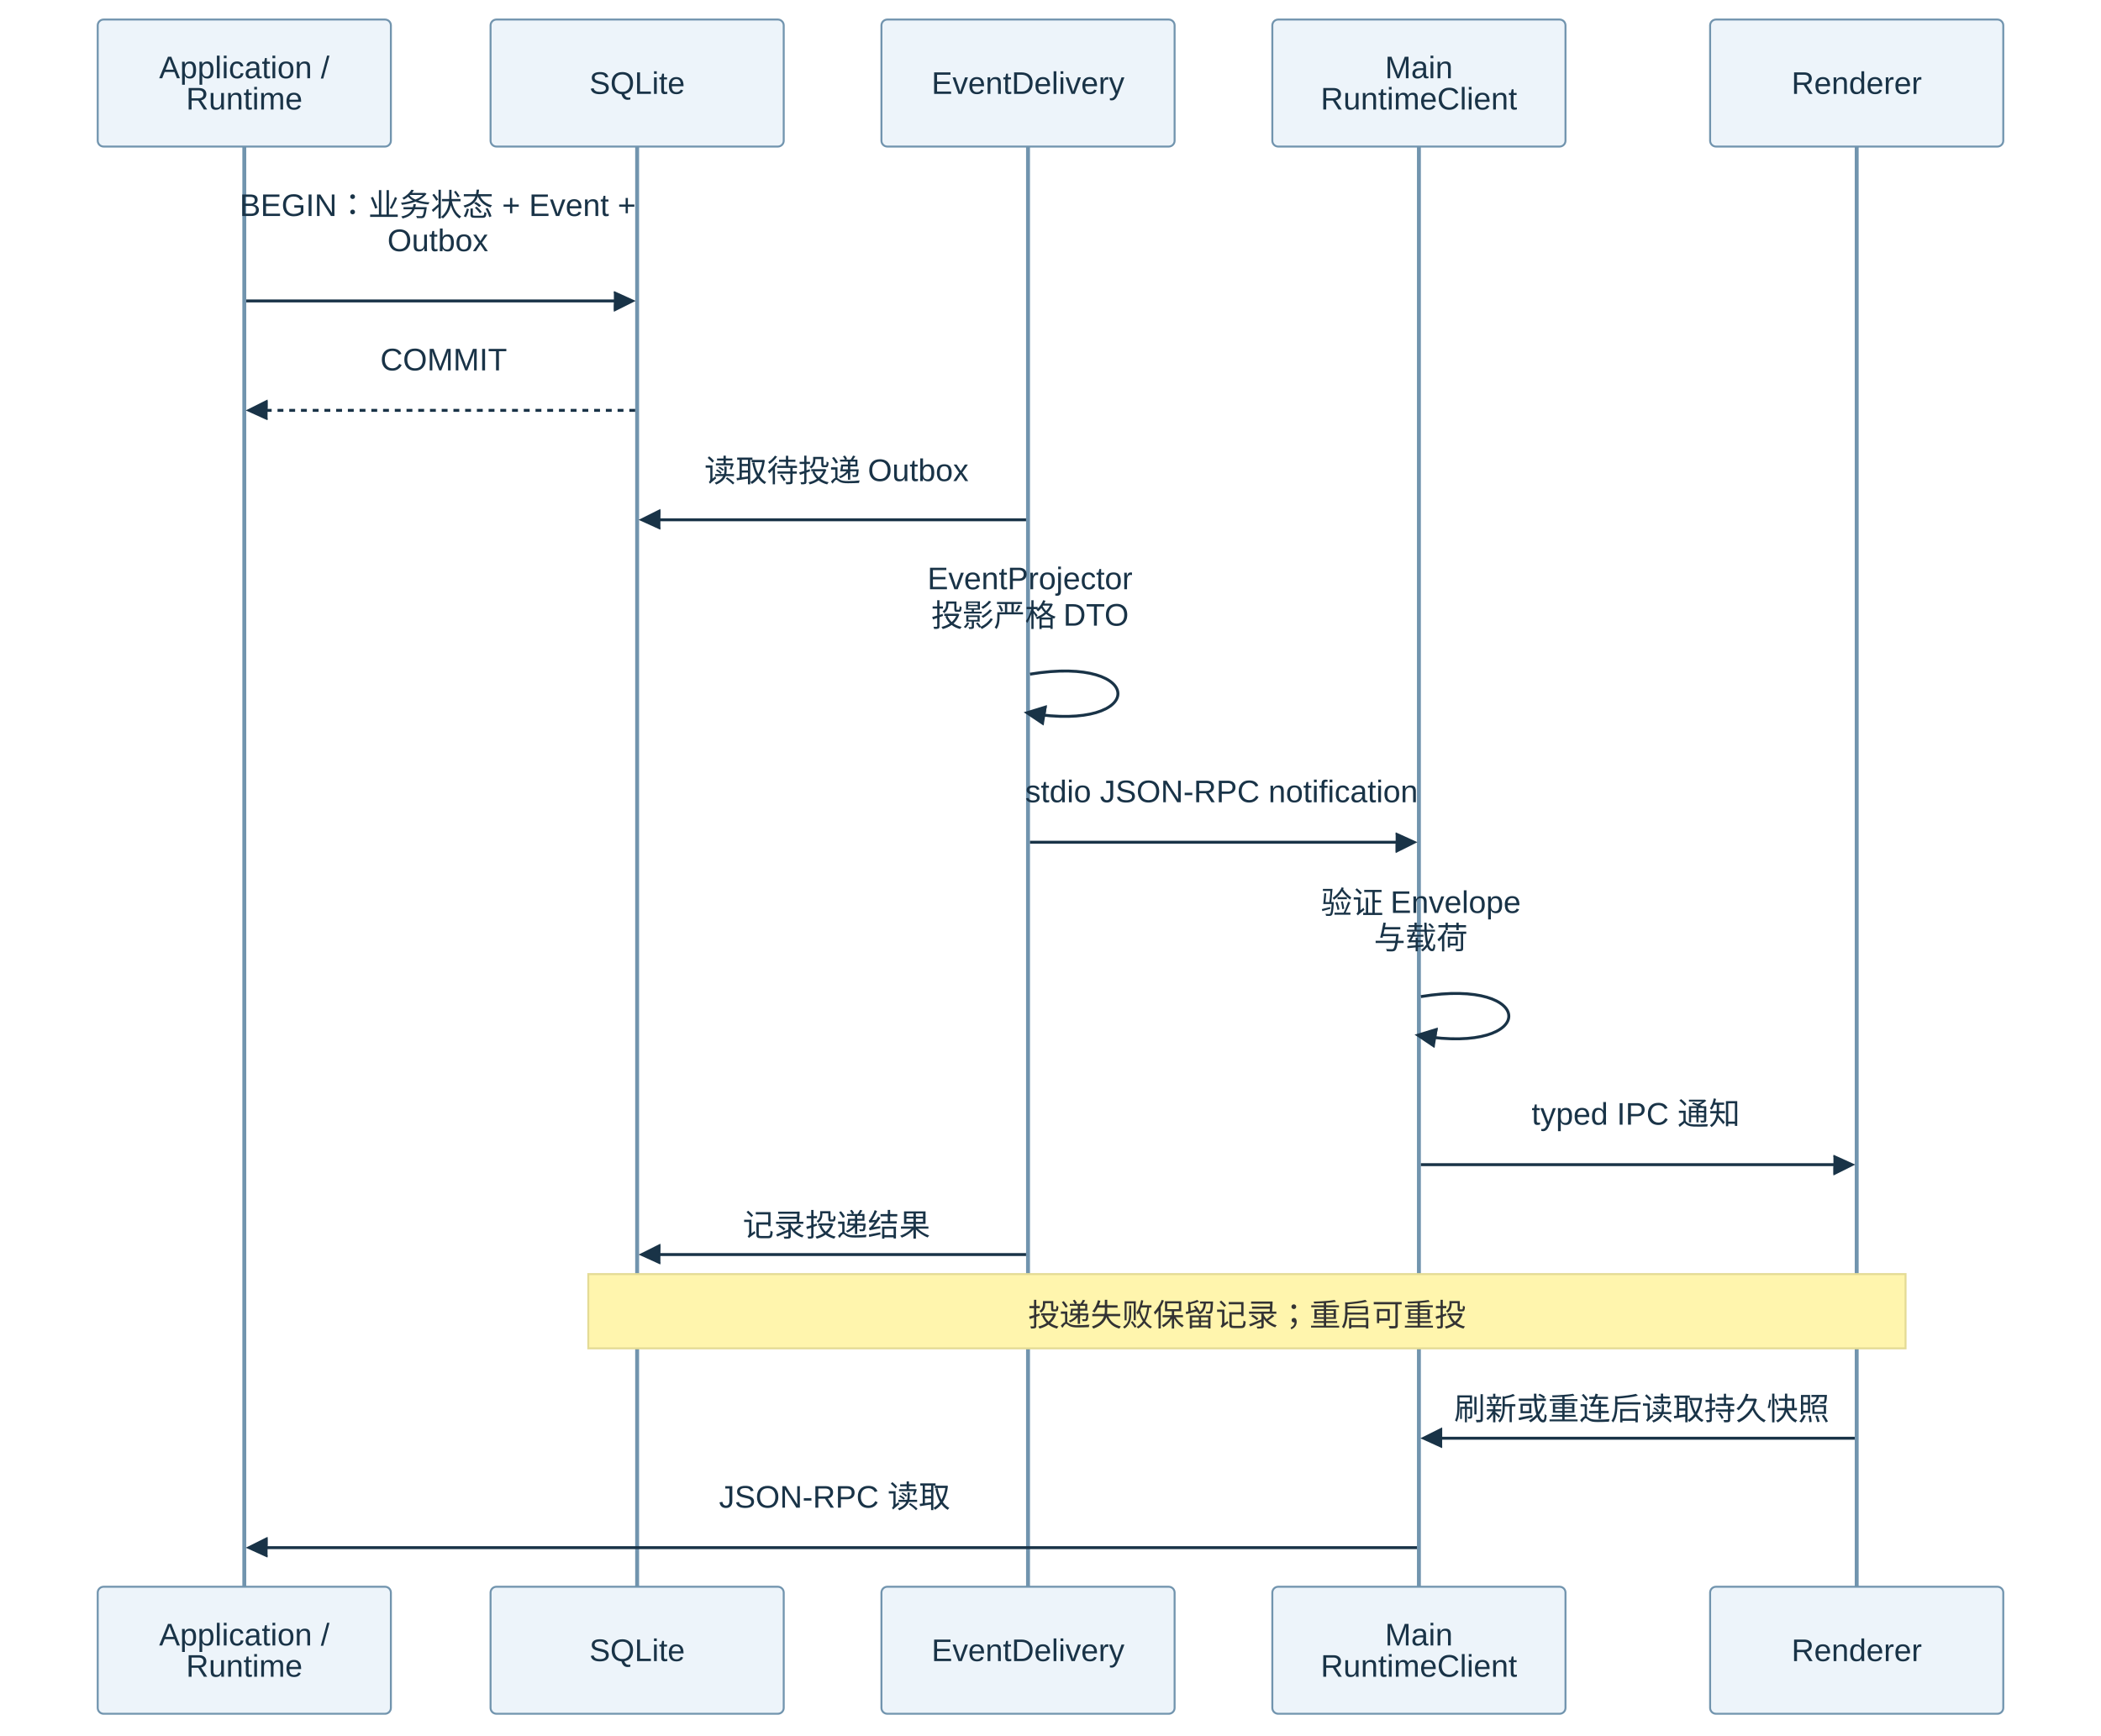
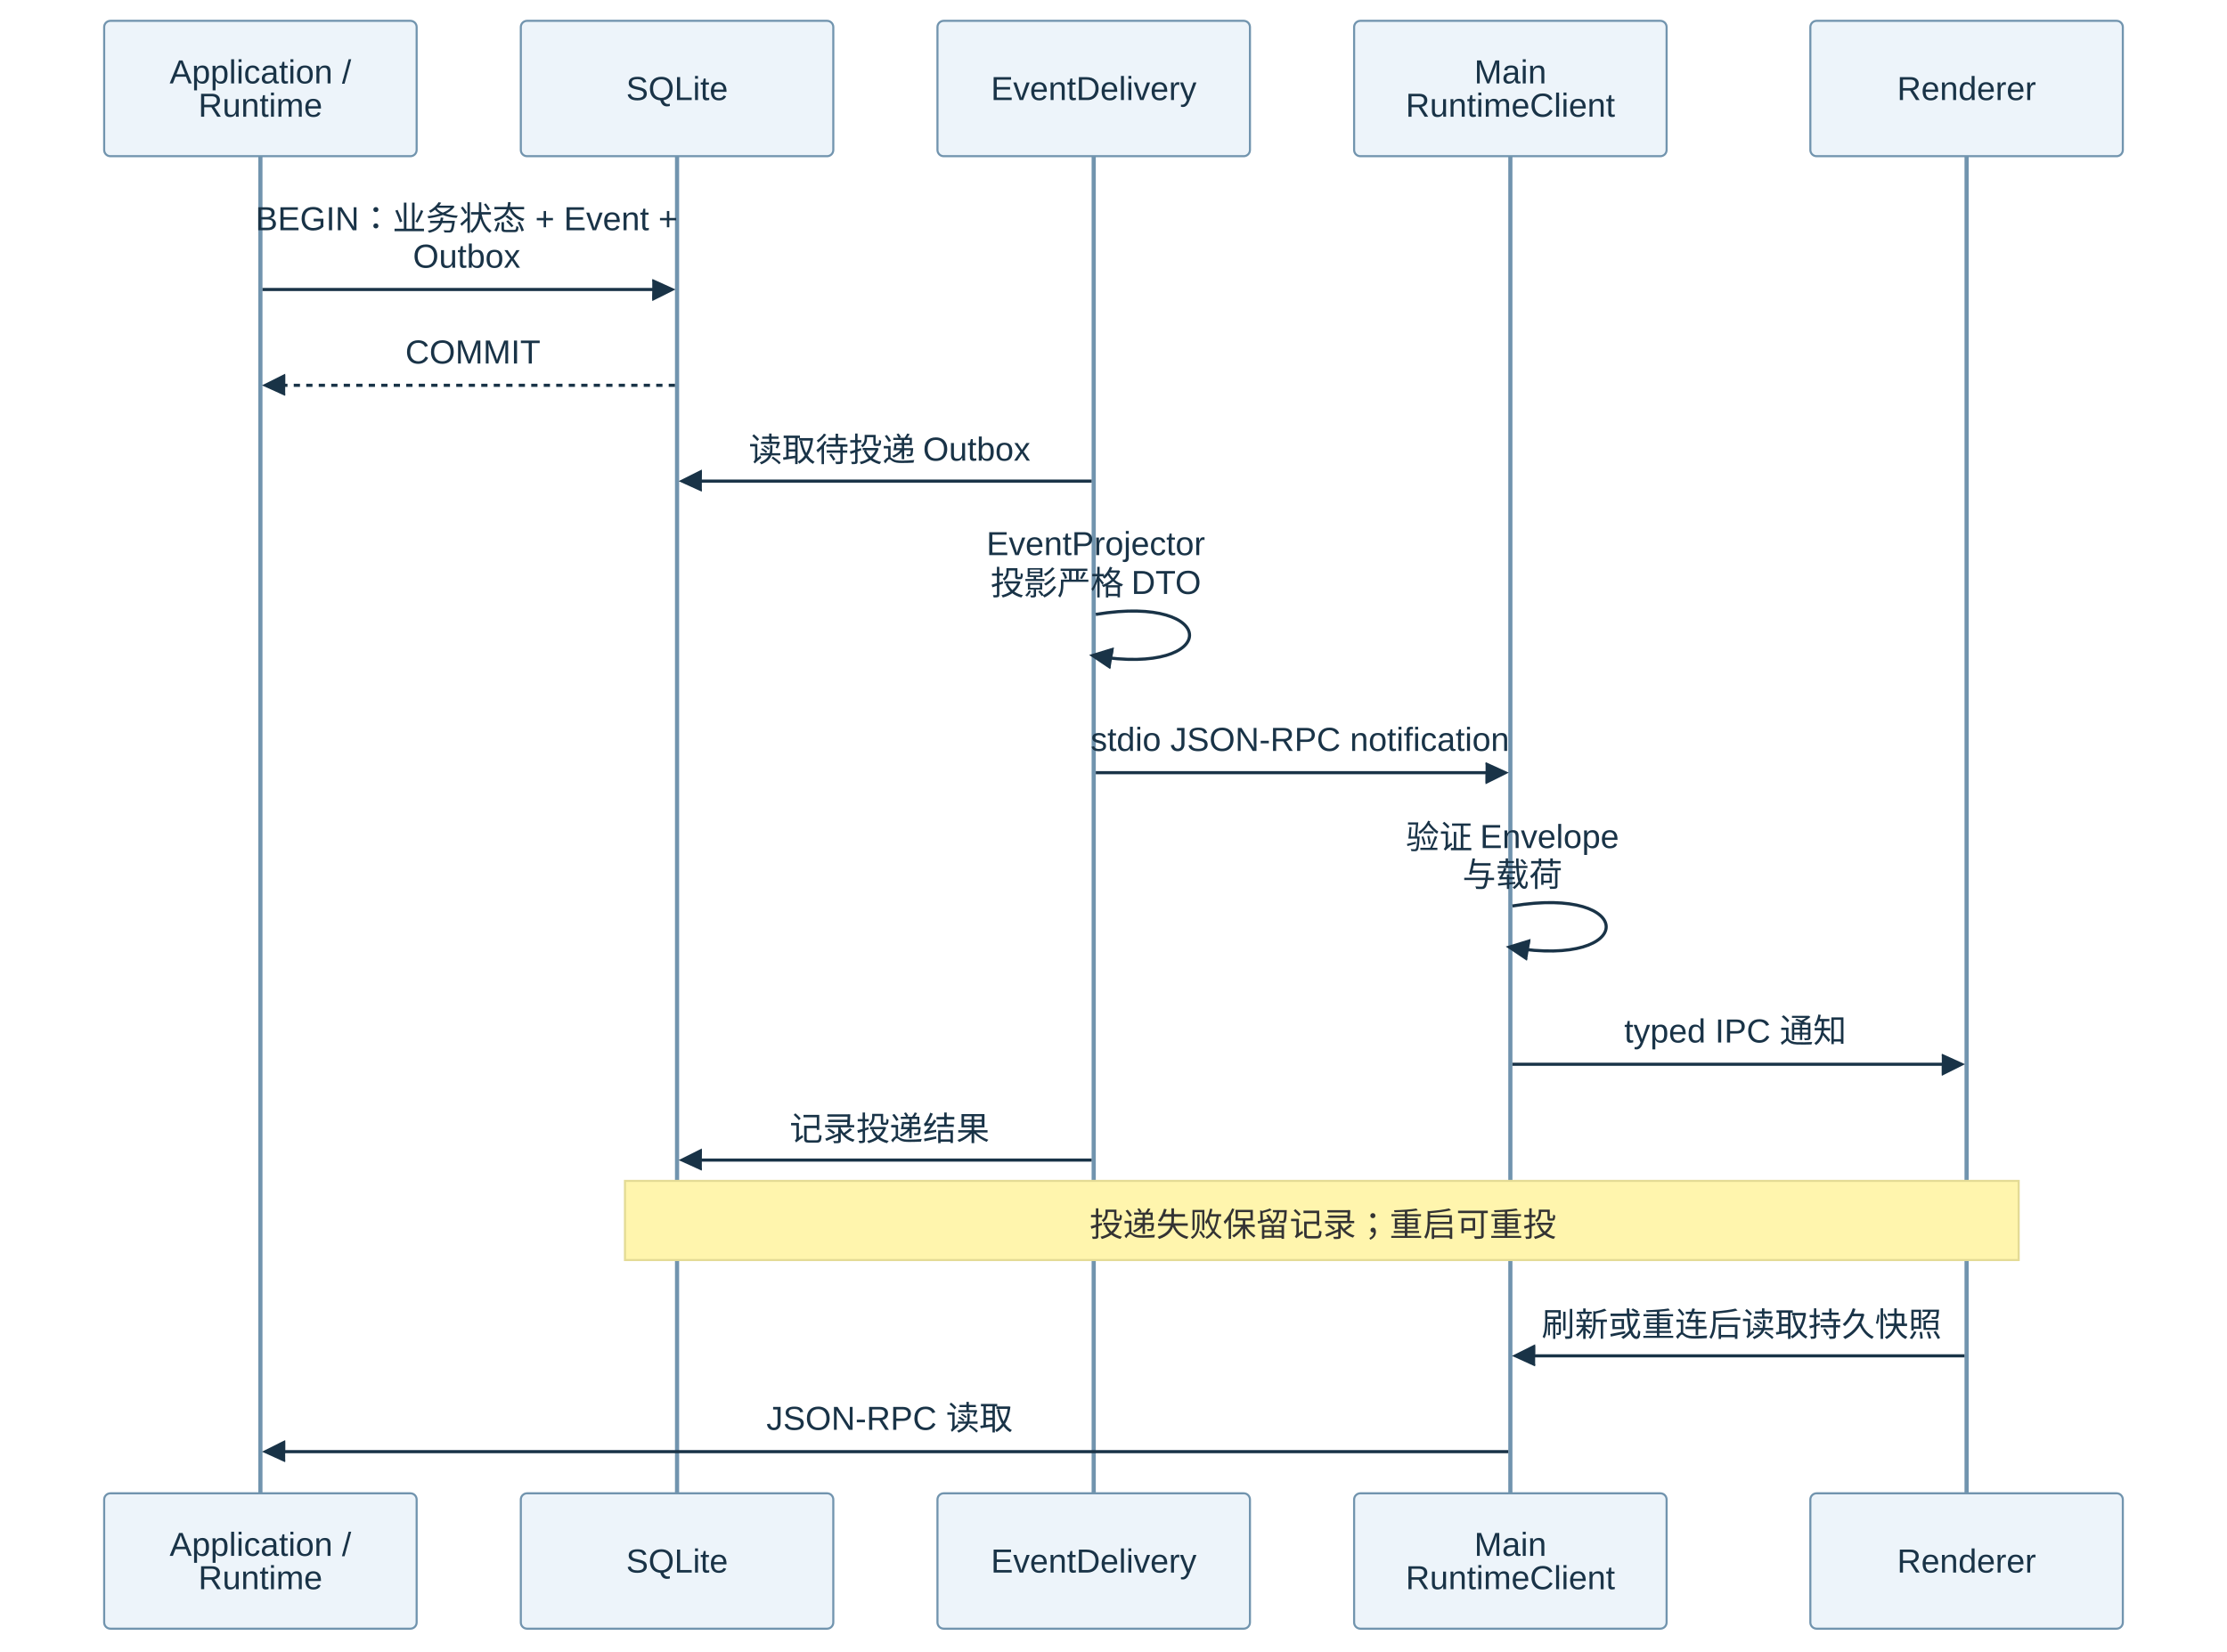
- <svg xmlns="http://www.w3.org/2000/svg" id="diagram-14-outbox" width="1075" style="max-width: 1075px;" viewBox="-50 -10 1075 888" role="img" aria-roledescription="sequence" height="888" aria-labelledby="title-14-outbox">
+ <svg xmlns="http://www.w3.org/2000/svg" id="diagram-14-outbox" width="1069" style="max-width: 1069px;" viewBox="-50 -10 1069 793" role="img" aria-roledescription="sequence" height="793" aria-labelledby="title-14-outbox">
  <g>
-     <rect x="825" y="802" fill="#eaeaea" stroke="#666" width="150" height="65" name="R" rx="3" ry="3" class="actor actor-bottom" />
-     <text x="900" y="834.5" dominant-baseline="central" alignment-baseline="central" class="actor actor-box" style="text-anchor: middle; font-size: 16px; font-weight: 400; font-family: Arial, &quot;PingFang SC&quot;, sans-serif;">
-       <tspan x="900" dy="0">Renderer</tspan>
+     <rect x="819" y="707" fill="#eaeaea" stroke="#666" width="150" height="65" name="R" rx="3" ry="3" class="actor actor-bottom" />
+     <text x="894" y="739.5" dominant-baseline="central" alignment-baseline="central" class="actor actor-box" style="text-anchor: middle; font-size: 16px; font-weight: 400; font-family: Arial, &quot;PingFang SC&quot;, sans-serif;">
+       <tspan x="894" dy="0">Renderer</tspan>
    </text>
  </g>
  <g>
-     <rect x="601" y="802" fill="#eaeaea" stroke="#666" width="150" height="65" name="M" rx="3" ry="3" class="actor actor-bottom" />
-     <text x="676" y="834.5" dominant-baseline="central" alignment-baseline="central" class="actor actor-box" style="text-anchor: middle; font-size: 16px; font-weight: 400; font-family: Arial, &quot;PingFang SC&quot;, sans-serif;">
-       <tspan x="676" dy="-8">Main</tspan>
+     <rect x="600" y="707" fill="#eaeaea" stroke="#666" width="150" height="65" name="M" rx="3" ry="3" class="actor actor-bottom" />
+     <text x="675" y="739.5" dominant-baseline="central" alignment-baseline="central" class="actor actor-box" style="text-anchor: middle; font-size: 16px; font-weight: 400; font-family: Arial, &quot;PingFang SC&quot;, sans-serif;">
+       <tspan x="675" dy="-8">Main</tspan>
    </text>
-     <text x="676" y="834.5" dominant-baseline="central" alignment-baseline="central" class="actor actor-box" style="text-anchor: middle; font-size: 16px; font-weight: 400; font-family: Arial, &quot;PingFang SC&quot;, sans-serif;">
-       <tspan x="676" dy="8">RuntimeClient</tspan>
+     <text x="675" y="739.5" dominant-baseline="central" alignment-baseline="central" class="actor actor-box" style="text-anchor: middle; font-size: 16px; font-weight: 400; font-family: Arial, &quot;PingFang SC&quot;, sans-serif;">
+       <tspan x="675" dy="8">RuntimeClient</tspan>
    </text>
  </g>
  <g>
-     <rect x="401" y="802" fill="#eaeaea" stroke="#666" width="150" height="65" name="E" rx="3" ry="3" class="actor actor-bottom" />
-     <text x="476" y="834.5" dominant-baseline="central" alignment-baseline="central" class="actor actor-box" style="text-anchor: middle; font-size: 16px; font-weight: 400; font-family: Arial, &quot;PingFang SC&quot;, sans-serif;">
-       <tspan x="476" dy="0">EventDelivery</tspan>
+     <rect x="400" y="707" fill="#eaeaea" stroke="#666" width="150" height="65" name="E" rx="3" ry="3" class="actor actor-bottom" />
+     <text x="475" y="739.5" dominant-baseline="central" alignment-baseline="central" class="actor actor-box" style="text-anchor: middle; font-size: 16px; font-weight: 400; font-family: Arial, &quot;PingFang SC&quot;, sans-serif;">
+       <tspan x="475" dy="0">EventDelivery</tspan>
    </text>
  </g>
  <g>
-     <rect x="201" y="802" fill="#eaeaea" stroke="#666" width="150" height="65" name="D" rx="3" ry="3" class="actor actor-bottom" />
-     <text x="276" y="834.5" dominant-baseline="central" alignment-baseline="central" class="actor actor-box" style="text-anchor: middle; font-size: 16px; font-weight: 400; font-family: Arial, &quot;PingFang SC&quot;, sans-serif;">
-       <tspan x="276" dy="0">SQLite</tspan>
+     <rect x="200" y="707" fill="#eaeaea" stroke="#666" width="150" height="65" name="D" rx="3" ry="3" class="actor actor-bottom" />
+     <text x="275" y="739.5" dominant-baseline="central" alignment-baseline="central" class="actor actor-box" style="text-anchor: middle; font-size: 16px; font-weight: 400; font-family: Arial, &quot;PingFang SC&quot;, sans-serif;">
+       <tspan x="275" dy="0">SQLite</tspan>
    </text>
  </g>
  <g>
-     <rect x="0" y="802" fill="#eaeaea" stroke="#666" width="150" height="65" name="A" rx="3" ry="3" class="actor actor-bottom" />
-     <text x="75" y="834.5" dominant-baseline="central" alignment-baseline="central" class="actor actor-box" style="text-anchor: middle; font-size: 16px; font-weight: 400; font-family: Arial, &quot;PingFang SC&quot;, sans-serif;">
+     <rect x="0" y="707" fill="#eaeaea" stroke="#666" width="150" height="65" name="A" rx="3" ry="3" class="actor actor-bottom" />
+     <text x="75" y="739.5" dominant-baseline="central" alignment-baseline="central" class="actor actor-box" style="text-anchor: middle; font-size: 16px; font-weight: 400; font-family: Arial, &quot;PingFang SC&quot;, sans-serif;">
      <tspan x="75" dy="-8">Application /</tspan>
    </text>
-     <text x="75" y="834.5" dominant-baseline="central" alignment-baseline="central" class="actor actor-box" style="text-anchor: middle; font-size: 16px; font-weight: 400; font-family: Arial, &quot;PingFang SC&quot;, sans-serif;">
+     <text x="75" y="739.5" dominant-baseline="central" alignment-baseline="central" class="actor actor-box" style="text-anchor: middle; font-size: 16px; font-weight: 400; font-family: Arial, &quot;PingFang SC&quot;, sans-serif;">
      <tspan x="75" dy="8">Runtime</tspan>
    </text>
  </g>
  <g>
-     <line id="actor14" x1="900" y1="65" x2="900" y2="802" class="actor-line 200" stroke-width="0.5px" stroke="#999" name="R" data-et="life-line" data-id="R" />
+     <line id="actor14" x1="894" y1="65" x2="894" y2="707" class="actor-line 200" stroke-width="0.5px" stroke="#999" name="R" data-et="life-line" data-id="R" />
    <g id="root-14" data-et="participant" data-type="participant" data-id="R">
-       <rect x="825" y="0" fill="#eaeaea" stroke="#666" width="150" height="65" name="R" rx="3" ry="3" class="actor actor-top" />
-       <text x="900" y="32.5" dominant-baseline="central" alignment-baseline="central" class="actor actor-box" style="text-anchor: middle; font-size: 16px; font-weight: 400; font-family: Arial, &quot;PingFang SC&quot;, sans-serif;">
-         <tspan x="900" dy="0">Renderer</tspan>
+       <rect x="819" y="0" fill="#eaeaea" stroke="#666" width="150" height="65" name="R" rx="3" ry="3" class="actor actor-top" />
+       <text x="894" y="32.5" dominant-baseline="central" alignment-baseline="central" class="actor actor-box" style="text-anchor: middle; font-size: 16px; font-weight: 400; font-family: Arial, &quot;PingFang SC&quot;, sans-serif;">
+         <tspan x="894" dy="0">Renderer</tspan>
      </text>
    </g>
  </g>
  <g>
-     <line id="actor13" x1="676" y1="65" x2="676" y2="802" class="actor-line 200" stroke-width="0.5px" stroke="#999" name="M" data-et="life-line" data-id="M" />
+     <line id="actor13" x1="675" y1="65" x2="675" y2="707" class="actor-line 200" stroke-width="0.5px" stroke="#999" name="M" data-et="life-line" data-id="M" />
    <g id="root-13" data-et="participant" data-type="participant" data-id="M">
-       <rect x="601" y="0" fill="#eaeaea" stroke="#666" width="150" height="65" name="M" rx="3" ry="3" class="actor actor-top" />
-       <text x="676" y="32.5" dominant-baseline="central" alignment-baseline="central" class="actor actor-box" style="text-anchor: middle; font-size: 16px; font-weight: 400; font-family: Arial, &quot;PingFang SC&quot;, sans-serif;">
-         <tspan x="676" dy="-8">Main</tspan>
+       <rect x="600" y="0" fill="#eaeaea" stroke="#666" width="150" height="65" name="M" rx="3" ry="3" class="actor actor-top" />
+       <text x="675" y="32.5" dominant-baseline="central" alignment-baseline="central" class="actor actor-box" style="text-anchor: middle; font-size: 16px; font-weight: 400; font-family: Arial, &quot;PingFang SC&quot;, sans-serif;">
+         <tspan x="675" dy="-8">Main</tspan>
      </text>
-       <text x="676" y="32.5" dominant-baseline="central" alignment-baseline="central" class="actor actor-box" style="text-anchor: middle; font-size: 16px; font-weight: 400; font-family: Arial, &quot;PingFang SC&quot;, sans-serif;">
-         <tspan x="676" dy="8">RuntimeClient</tspan>
+       <text x="675" y="32.5" dominant-baseline="central" alignment-baseline="central" class="actor actor-box" style="text-anchor: middle; font-size: 16px; font-weight: 400; font-family: Arial, &quot;PingFang SC&quot;, sans-serif;">
+         <tspan x="675" dy="8">RuntimeClient</tspan>
      </text>
    </g>
  </g>
  <g>
-     <line id="actor12" x1="476" y1="65" x2="476" y2="802" class="actor-line 200" stroke-width="0.5px" stroke="#999" name="E" data-et="life-line" data-id="E" />
+     <line id="actor12" x1="475" y1="65" x2="475" y2="707" class="actor-line 200" stroke-width="0.5px" stroke="#999" name="E" data-et="life-line" data-id="E" />
    <g id="root-12" data-et="participant" data-type="participant" data-id="E">
-       <rect x="401" y="0" fill="#eaeaea" stroke="#666" width="150" height="65" name="E" rx="3" ry="3" class="actor actor-top" />
-       <text x="476" y="32.5" dominant-baseline="central" alignment-baseline="central" class="actor actor-box" style="text-anchor: middle; font-size: 16px; font-weight: 400; font-family: Arial, &quot;PingFang SC&quot;, sans-serif;">
-         <tspan x="476" dy="0">EventDelivery</tspan>
+       <rect x="400" y="0" fill="#eaeaea" stroke="#666" width="150" height="65" name="E" rx="3" ry="3" class="actor actor-top" />
+       <text x="475" y="32.5" dominant-baseline="central" alignment-baseline="central" class="actor actor-box" style="text-anchor: middle; font-size: 16px; font-weight: 400; font-family: Arial, &quot;PingFang SC&quot;, sans-serif;">
+         <tspan x="475" dy="0">EventDelivery</tspan>
      </text>
    </g>
  </g>
  <g>
-     <line id="actor11" x1="276" y1="65" x2="276" y2="802" class="actor-line 200" stroke-width="0.5px" stroke="#999" name="D" data-et="life-line" data-id="D" />
+     <line id="actor11" x1="275" y1="65" x2="275" y2="707" class="actor-line 200" stroke-width="0.5px" stroke="#999" name="D" data-et="life-line" data-id="D" />
    <g id="root-11" data-et="participant" data-type="participant" data-id="D">
-       <rect x="201" y="0" fill="#eaeaea" stroke="#666" width="150" height="65" name="D" rx="3" ry="3" class="actor actor-top" />
-       <text x="276" y="32.5" dominant-baseline="central" alignment-baseline="central" class="actor actor-box" style="text-anchor: middle; font-size: 16px; font-weight: 400; font-family: Arial, &quot;PingFang SC&quot;, sans-serif;">
-         <tspan x="276" dy="0">SQLite</tspan>
+       <rect x="200" y="0" fill="#eaeaea" stroke="#666" width="150" height="65" name="D" rx="3" ry="3" class="actor actor-top" />
+       <text x="275" y="32.5" dominant-baseline="central" alignment-baseline="central" class="actor actor-box" style="text-anchor: middle; font-size: 16px; font-weight: 400; font-family: Arial, &quot;PingFang SC&quot;, sans-serif;">
+         <tspan x="275" dy="0">SQLite</tspan>
      </text>
    </g>
  </g>
  <g>
-     <line id="actor10" x1="75" y1="65" x2="75" y2="802" class="actor-line 200" stroke-width="0.5px" stroke="#999" name="A" data-et="life-line" data-id="A" />
+     <line id="actor10" x1="75" y1="65" x2="75" y2="707" class="actor-line 200" stroke-width="0.5px" stroke="#999" name="A" data-et="life-line" data-id="A" />
    <g id="root-10" data-et="participant" data-type="participant" data-id="A">
      <rect x="0" y="0" fill="#eaeaea" stroke="#666" width="150" height="65" name="A" rx="3" ry="3" class="actor actor-top" />
      <text x="75" y="32.5" dominant-baseline="central" alignment-baseline="central" class="actor actor-box" style="text-anchor: middle; font-size: 16px; font-weight: 400; font-family: Arial, &quot;PingFang SC&quot;, sans-serif;">
        <tspan x="75" dy="-8">Application /</tspan>
      </text>
      <text x="75" y="32.5" dominant-baseline="central" alignment-baseline="central" class="actor actor-box" style="text-anchor: middle; font-size: 16px; font-weight: 400; font-family: Arial, &quot;PingFang SC&quot;, sans-serif;">
        <tspan x="75" dy="8">Runtime</tspan>
      </text>
    </g>
  </g>
  <style>#diagram-14-outbox{font-family:Arial,PingFang SC,sans-serif;font-size:16px;fill:#193347;}@keyframes edge-animation-frame{from{stroke-dashoffset:0;}}@keyframes dash{to{stroke-dashoffset:0;}}#diagram-14-outbox .edge-animation-slow{stroke-dasharray:9,5!important;stroke-dashoffset:900;animation:dash 50s linear infinite;stroke-linecap:round;}#diagram-14-outbox .edge-animation-fast{stroke-dasharray:9,5!important;stroke-dashoffset:900;animation:dash 20s linear infinite;stroke-linecap:round;}#diagram-14-outbox .error-icon{fill:#fbf5e9;}#diagram-14-outbox .error-text{fill:#040a16;stroke:#040a16;}#diagram-14-outbox .edge-thickness-normal{stroke-width:1px;}#diagram-14-outbox .edge-thickness-thick{stroke-width:3.5px;}#diagram-14-outbox .edge-pattern-solid{stroke-dasharray:0;}#diagram-14-outbox .edge-thickness-invisible{stroke-width:0;fill:none;}#diagram-14-outbox .edge-pattern-dashed{stroke-dasharray:3;}#diagram-14-outbox .edge-pattern-dotted{stroke-dasharray:2;}#diagram-14-outbox .marker{fill:#526575;stroke:#526575;}#diagram-14-outbox .marker.cross{stroke:#526575;}#diagram-14-outbox svg{font-family:Arial,PingFang SC,sans-serif;font-size:16px;}#diagram-14-outbox p{margin:0;}#diagram-14-outbox .actor{stroke:#7194ae;fill:#edf4fa;stroke-width:1;}#diagram-14-outbox rect.actor.outer-path[data-look="neo"]{filter:drop-shadow( 1px 2px 2px rgba(185,185,185,1));}#diagram-14-outbox rect.note[data-look="neo"]{stroke:hsl(52.683, 60%, 73.922%);fill:#fff5ad;filter:drop-shadow( 1px 2px 2px rgba(185,185,185,1));}#diagram-14-outbox text.actor&gt;tspan{fill:#193347;stroke:none;}#diagram-14-outbox .actor-line{stroke:#7194ae;}#diagram-14-outbox .innerArc{stroke-width:1.5;stroke-dasharray:none;}#diagram-14-outbox .messageLine0{stroke-width:1.5;stroke-dasharray:none;stroke:#193347;}#diagram-14-outbox .messageLine1{stroke-width:1.5;stroke-dasharray:2,2;stroke:#193347;}#diagram-14-outbox [id$="-arrowhead"] path{fill:#193347;stroke:#193347;}#diagram-14-outbox .sequenceNumber{fill:#ad9a8a;}#diagram-14-outbox [id$="-sequencenumber"]{fill:#193347;}#diagram-14-outbox [id$="-crosshead"] path{fill:#193347;stroke:#193347;}#diagram-14-outbox .messageText{fill:#193347;stroke:none;}#diagram-14-outbox .labelBox{stroke:#7194ae;fill:#edf4fa;filter:none;}#diagram-14-outbox .labelText,#diagram-14-outbox .labelText&gt;tspan{fill:#193347;stroke:none;}#diagram-14-outbox .loopText,#diagram-14-outbox .loopText&gt;tspan{fill:#193347;stroke:none;}#diagram-14-outbox .sectionTitle,#diagram-14-outbox .sectionTitle&gt;tspan{fill:#193347;stroke:none;}#diagram-14-outbox .loopLine{stroke-width:2px;stroke-dasharray:2,2;stroke:#7194ae;fill:#7194ae;}#diagram-14-outbox .note{stroke:hsl(52.683, 60%, 73.922%);fill:#fff5ad;}#diagram-14-outbox .noteText,#diagram-14-outbox .noteText&gt;tspan{fill:#333;stroke:none;font-weight:normal;}#diagram-14-outbox .activation0{fill:#edf6f4;stroke:hsl(166.667, 33.333%, 84.706%);}#diagram-14-outbox .activation1{fill:#edf6f4;stroke:hsl(166.667, 33.333%, 84.706%);}#diagram-14-outbox .activation2{fill:#edf6f4;stroke:hsl(166.667, 33.333%, 84.706%);}#diagram-14-outbox .actorPopupMenu{position:absolute;}#diagram-14-outbox .actorPopupMenuPanel{position:absolute;fill:#edf4fa;box-shadow:0px 8px 16px 0px rgba(0,0,0,0.2);filter:drop-shadow(3px 5px 2px rgb(0 0 0 / 0.4));}#diagram-14-outbox .actor-man circle,#diagram-14-outbox line{fill:#edf4fa;stroke-width:2px;}#diagram-14-outbox g rect.rect{filter:drop-shadow( 1px 2px 2px rgba(185,185,185,1));stroke:#7194ae;}#diagram-14-outbox .node .neo-node{stroke:#7194ae;}#diagram-14-outbox [data-look="neo"].node rect,#diagram-14-outbox [data-look="neo"].cluster rect,#diagram-14-outbox [data-look="neo"].node polygon{stroke:url(#diagram-14-outbox-gradient);filter:drop-shadow( 1px 2px 2px rgba(185,185,185,1));}#diagram-14-outbox [data-look="neo"].swimlane.cluster rect{filter:none;}#diagram-14-outbox [data-look="neo"].node path{stroke:url(#diagram-14-outbox-gradient);stroke-width:1px;}#diagram-14-outbox [data-look="neo"].node .outer-path{filter:drop-shadow( 1px 2px 2px rgba(185,185,185,1));}#diagram-14-outbox [data-look="neo"].node .neo-line path{stroke:#7194ae;filter:none;}#diagram-14-outbox [data-look="neo"].node circle{stroke:url(#diagram-14-outbox-gradient);filter:drop-shadow( 1px 2px 2px rgba(185,185,185,1));}#diagram-14-outbox [data-look="neo"].node circle .state-start{fill:#000000;}#diagram-14-outbox [data-look="neo"].icon-shape .icon{fill:url(#diagram-14-outbox-gradient);filter:drop-shadow( 1px 2px 2px rgba(185,185,185,1));}#diagram-14-outbox [data-look="neo"].icon-shape .icon-neo path{stroke:url(#diagram-14-outbox-gradient);filter:drop-shadow( 1px 2px 2px rgba(185,185,185,1));}#diagram-14-outbox :root{--mermaid-font-family:Arial,PingFang SC,sans-serif;}</style>
  <g />
  <defs>
    <symbol id="diagram-14-outbox-computer" width="24" height="24">
      <path transform="scale(.5)" d="M2 2v13h20v-13h-20zm18 11h-16v-9h16v9zm-10.228 6l.466-1h3.524l.467 1h-4.457zm14.228 3h-24l2-6h2.104l-1.33 4h18.45l-1.297-4h2.073l2 6zm-5-10h-14v-7h14v7z" />
    </symbol>
  </defs>
  <defs>
    <symbol id="diagram-14-outbox-database" fill-rule="evenodd" clip-rule="evenodd">
      <path transform="scale(.5)" d="M12.258.001l.256.004.255.005.253.008.251.01.249.012.247.015.246.016.242.019.241.02.239.023.236.024.233.027.231.028.229.031.225.032.223.034.22.036.217.038.214.04.211.041.208.043.205.045.201.046.198.048.194.05.191.051.187.053.183.054.18.056.175.057.172.059.168.06.163.061.16.063.155.064.15.066.074.033.073.033.071.034.07.034.069.035.068.035.067.035.066.035.064.036.064.036.062.036.06.036.06.037.058.037.058.037.055.038.055.038.053.038.052.038.051.039.05.039.048.039.047.039.045.04.044.04.043.04.041.04.04.041.039.041.037.041.036.041.034.041.033.042.032.042.03.042.029.042.027.042.026.043.024.043.023.043.021.043.02.043.018.044.017.043.015.044.013.044.012.044.011.045.009.044.007.045.006.045.004.045.002.045.001.045v17l-.001.045-.002.045-.004.045-.006.045-.007.045-.009.044-.011.045-.012.044-.013.044-.015.044-.017.043-.018.044-.02.043-.021.043-.023.043-.024.043-.026.043-.027.042-.029.042-.03.042-.032.042-.033.042-.034.041-.036.041-.037.041-.039.041-.04.041-.041.04-.043.04-.044.04-.045.04-.047.039-.048.039-.05.039-.051.039-.052.038-.053.038-.055.038-.055.038-.058.037-.058.037-.06.037-.06.036-.062.036-.064.036-.064.036-.066.035-.067.035-.068.035-.069.035-.07.034-.071.034-.073.033-.074.033-.15.066-.155.064-.16.063-.163.061-.168.06-.172.059-.175.057-.18.056-.183.054-.187.053-.191.051-.194.05-.198.048-.201.046-.205.045-.208.043-.211.041-.214.04-.217.038-.22.036-.223.034-.225.032-.229.031-.231.028-.233.027-.236.024-.239.023-.241.02-.242.019-.246.016-.247.015-.249.012-.251.01-.253.008-.255.005-.256.004-.258.001-.258-.001-.256-.004-.255-.005-.253-.008-.251-.01-.249-.012-.247-.015-.245-.016-.243-.019-.241-.02-.238-.023-.236-.024-.234-.027-.231-.028-.228-.031-.226-.032-.223-.034-.22-.036-.217-.038-.214-.04-.211-.041-.208-.043-.204-.045-.201-.046-.198-.048-.195-.05-.19-.051-.187-.053-.184-.054-.179-.056-.176-.057-.172-.059-.167-.06-.164-.061-.159-.063-.155-.064-.151-.066-.074-.033-.072-.033-.072-.034-.07-.034-.069-.035-.068-.035-.067-.035-.066-.035-.064-.036-.063-.036-.062-.036-.061-.036-.06-.037-.058-.037-.057-.037-.056-.038-.055-.038-.053-.038-.052-.038-.051-.039-.049-.039-.049-.039-.046-.039-.046-.04-.044-.04-.043-.04-.041-.04-.04-.041-.039-.041-.037-.041-.036-.041-.034-.041-.033-.042-.032-.042-.03-.042-.029-.042-.027-.042-.026-.043-.024-.043-.023-.043-.021-.043-.02-.043-.018-.044-.017-.043-.015-.044-.013-.044-.012-.044-.011-.045-.009-.044-.007-.045-.006-.045-.004-.045-.002-.045-.001-.045v-17l.001-.045.002-.045.004-.045.006-.045.007-.045.009-.044.011-.045.012-.044.013-.044.015-.044.017-.043.018-.044.02-.043.021-.043.023-.043.024-.043.026-.043.027-.042.029-.042.03-.042.032-.042.033-.042.034-.041.036-.041.037-.041.039-.041.04-.041.041-.04.043-.04.044-.04.046-.04.046-.039.049-.039.049-.039.051-.039.052-.038.053-.038.055-.038.056-.038.057-.037.058-.037.06-.037.061-.036.062-.036.063-.036.064-.036.066-.035.067-.035.068-.035.069-.035.07-.034.072-.034.072-.033.074-.033.151-.066.155-.064.159-.063.164-.061.167-.06.172-.059.176-.057.179-.056.184-.054.187-.053.19-.051.195-.05.198-.048.201-.046.204-.045.208-.043.211-.041.214-.04.217-.038.22-.036.223-.034.226-.032.228-.031.231-.028.234-.027.236-.024.238-.023.241-.02.243-.019.245-.016.247-.015.249-.012.251-.01.253-.008.255-.005.256-.004.258-.001.258.001zm-9.258 20.499v.01l.001.021.003.021.004.022.005.021.006.022.007.022.009.023.01.022.011.023.012.023.013.023.015.023.016.024.017.023.018.024.019.024.021.024.022.025.023.024.024.025.052.049.056.05.061.051.066.051.07.051.075.051.079.052.084.052.088.052.092.052.097.052.102.051.105.052.11.052.114.051.119.051.123.051.127.05.131.05.135.05.139.048.144.049.147.047.152.047.155.047.16.045.163.045.167.043.171.043.176.041.178.041.183.039.187.039.19.037.194.035.197.035.202.033.204.031.209.03.212.029.216.027.219.025.222.024.226.021.23.02.233.018.236.016.24.015.243.012.246.01.249.008.253.005.256.004.259.001.26-.001.257-.004.254-.005.25-.008.247-.011.244-.012.241-.014.237-.016.233-.018.231-.021.226-.021.224-.024.22-.026.216-.027.212-.028.21-.031.205-.031.202-.034.198-.034.194-.036.191-.037.187-.039.183-.04.179-.04.175-.042.172-.043.168-.044.163-.045.16-.046.155-.046.152-.047.148-.048.143-.049.139-.049.136-.05.131-.05.126-.05.123-.051.118-.052.114-.051.11-.052.106-.052.101-.052.096-.052.092-.052.088-.053.083-.051.079-.052.074-.052.07-.051.065-.051.06-.051.056-.05.051-.05.023-.024.023-.025.021-.024.02-.024.019-.024.018-.024.017-.024.015-.023.014-.024.013-.023.012-.023.01-.023.01-.022.008-.022.006-.022.006-.022.004-.022.004-.021.001-.021.001-.021v-4.127l-.077.055-.08.053-.083.054-.085.053-.087.052-.09.052-.093.051-.095.05-.097.05-.1.049-.102.049-.105.048-.106.047-.109.047-.111.046-.114.045-.115.045-.118.044-.12.043-.122.042-.124.042-.126.041-.128.04-.13.04-.132.038-.134.038-.135.037-.138.037-.139.035-.142.035-.143.034-.144.033-.147.032-.148.031-.15.03-.151.03-.153.029-.154.027-.156.027-.158.026-.159.025-.161.024-.162.023-.163.022-.165.021-.166.02-.167.019-.169.018-.169.017-.171.016-.173.015-.173.014-.175.013-.175.012-.177.011-.178.01-.179.008-.179.008-.181.006-.182.005-.182.004-.184.003-.184.002h-.37l-.184-.002-.184-.003-.182-.004-.182-.005-.181-.006-.179-.008-.179-.008-.178-.01-.176-.011-.176-.012-.175-.013-.173-.014-.172-.015-.171-.016-.17-.017-.169-.018-.167-.019-.166-.02-.165-.021-.163-.022-.162-.023-.161-.024-.159-.025-.157-.026-.156-.027-.155-.027-.153-.029-.151-.03-.15-.03-.148-.031-.146-.032-.145-.033-.143-.034-.141-.035-.14-.035-.137-.037-.136-.037-.134-.038-.132-.038-.13-.04-.128-.04-.126-.041-.124-.042-.122-.042-.12-.044-.117-.043-.116-.045-.113-.045-.112-.046-.109-.047-.106-.047-.105-.048-.102-.049-.1-.049-.097-.05-.095-.05-.093-.052-.09-.051-.087-.052-.085-.053-.083-.054-.08-.054-.077-.054v4.127zm0-5.654v.011l.001.021.003.021.004.021.005.022.006.022.007.022.009.022.01.022.011.023.012.023.013.023.015.024.016.023.017.024.018.024.019.024.021.024.022.024.023.025.024.024.052.05.056.05.061.05.066.051.07.051.075.052.079.051.084.052.088.052.092.052.097.052.102.052.105.052.11.051.114.051.119.052.123.05.127.051.131.05.135.049.139.049.144.048.147.048.152.047.155.046.16.045.163.045.167.044.171.042.176.042.178.04.183.04.187.038.19.037.194.036.197.034.202.033.204.032.209.03.212.028.216.027.219.025.222.024.226.022.23.02.233.018.236.016.24.014.243.012.246.01.249.008.253.006.256.003.259.001.26-.001.257-.003.254-.006.25-.008.247-.01.244-.012.241-.015.237-.016.233-.018.231-.02.226-.022.224-.024.22-.025.216-.027.212-.029.21-.03.205-.032.202-.033.198-.035.194-.036.191-.037.187-.039.183-.039.179-.041.175-.042.172-.043.168-.044.163-.045.16-.045.155-.047.152-.047.148-.048.143-.048.139-.05.136-.049.131-.05.126-.051.123-.051.118-.051.114-.052.11-.052.106-.052.101-.052.096-.052.092-.052.088-.052.083-.052.079-.052.074-.051.07-.052.065-.051.06-.05.056-.051.051-.049.023-.025.023-.024.021-.025.02-.024.019-.024.018-.024.017-.024.015-.023.014-.023.013-.024.012-.022.01-.023.01-.023.008-.022.006-.022.006-.022.004-.021.004-.022.001-.021.001-.021v-4.139l-.077.054-.08.054-.083.054-.085.052-.087.053-.09.051-.093.051-.095.051-.097.05-.1.049-.102.049-.105.048-.106.047-.109.047-.111.046-.114.045-.115.044-.118.044-.12.044-.122.042-.124.042-.126.041-.128.04-.13.039-.132.039-.134.038-.135.037-.138.036-.139.036-.142.035-.143.033-.144.033-.147.033-.148.031-.15.03-.151.03-.153.028-.154.028-.156.027-.158.026-.159.025-.161.024-.162.023-.163.022-.165.021-.166.02-.167.019-.169.018-.169.017-.171.016-.173.015-.173.014-.175.013-.175.012-.177.011-.178.009-.179.009-.179.007-.181.007-.182.005-.182.004-.184.003-.184.002h-.37l-.184-.002-.184-.003-.182-.004-.182-.005-.181-.007-.179-.007-.179-.009-.178-.009-.176-.011-.176-.012-.175-.013-.173-.014-.172-.015-.171-.016-.17-.017-.169-.018-.167-.019-.166-.02-.165-.021-.163-.022-.162-.023-.161-.024-.159-.025-.157-.026-.156-.027-.155-.028-.153-.028-.151-.03-.15-.03-.148-.031-.146-.033-.145-.033-.143-.033-.141-.035-.14-.036-.137-.036-.136-.037-.134-.038-.132-.039-.13-.039-.128-.04-.126-.041-.124-.042-.122-.043-.12-.043-.117-.044-.116-.044-.113-.046-.112-.046-.109-.046-.106-.047-.105-.048-.102-.049-.1-.049-.097-.05-.095-.051-.093-.051-.09-.051-.087-.053-.085-.052-.083-.054-.08-.054-.077-.054v4.139zm0-5.666v.011l.001.02.003.022.004.021.005.022.006.021.007.022.009.023.01.022.011.023.012.023.013.023.015.023.016.024.017.024.018.023.019.024.021.025.022.024.023.024.024.025.052.05.056.05.061.05.066.051.07.051.075.052.079.051.084.052.088.052.092.052.097.052.102.052.105.051.11.052.114.051.119.051.123.051.127.05.131.05.135.05.139.049.144.048.147.048.152.047.155.046.16.045.163.045.167.043.171.043.176.042.178.04.183.04.187.038.19.037.194.036.197.034.202.033.204.032.209.03.212.028.216.027.219.025.222.024.226.021.23.02.233.018.236.017.24.014.243.012.246.01.249.008.253.006.256.003.259.001.26-.001.257-.003.254-.006.25-.008.247-.01.244-.013.241-.014.237-.016.233-.018.231-.02.226-.022.224-.024.22-.025.216-.027.212-.029.21-.03.205-.032.202-.033.198-.035.194-.036.191-.037.187-.039.183-.039.179-.041.175-.042.172-.043.168-.044.163-.045.16-.045.155-.047.152-.047.148-.048.143-.049.139-.049.136-.049.131-.051.126-.05.123-.051.118-.052.114-.051.11-.052.106-.052.101-.052.096-.052.092-.052.088-.052.083-.052.079-.052.074-.052.07-.051.065-.051.06-.051.056-.05.051-.049.023-.025.023-.025.021-.024.02-.024.019-.024.018-.024.017-.024.015-.023.014-.024.013-.023.012-.023.01-.022.01-.023.008-.022.006-.022.006-.022.004-.022.004-.021.001-.021.001-.021v-4.153l-.077.054-.08.054-.083.053-.085.053-.087.053-.09.051-.093.051-.095.051-.097.05-.1.049-.102.048-.105.048-.106.048-.109.046-.111.046-.114.046-.115.044-.118.044-.12.043-.122.043-.124.042-.126.041-.128.04-.13.039-.132.039-.134.038-.135.037-.138.036-.139.036-.142.034-.143.034-.144.033-.147.032-.148.032-.15.03-.151.03-.153.028-.154.028-.156.027-.158.026-.159.024-.161.024-.162.023-.163.023-.165.021-.166.02-.167.019-.169.018-.169.017-.171.016-.173.015-.173.014-.175.013-.175.012-.177.01-.178.01-.179.009-.179.007-.181.006-.182.006-.182.004-.184.003-.184.001-.185.001-.185-.001-.184-.001-.184-.003-.182-.004-.182-.006-.181-.006-.179-.007-.179-.009-.178-.01-.176-.01-.176-.012-.175-.013-.173-.014-.172-.015-.171-.016-.17-.017-.169-.018-.167-.019-.166-.02-.165-.021-.163-.023-.162-.023-.161-.024-.159-.024-.157-.026-.156-.027-.155-.028-.153-.028-.151-.03-.15-.03-.148-.032-.146-.032-.145-.033-.143-.034-.141-.034-.14-.036-.137-.036-.136-.037-.134-.038-.132-.039-.13-.039-.128-.041-.126-.041-.124-.041-.122-.043-.12-.043-.117-.044-.116-.044-.113-.046-.112-.046-.109-.046-.106-.048-.105-.048-.102-.048-.1-.05-.097-.049-.095-.051-.093-.051-.09-.052-.087-.052-.085-.053-.083-.053-.08-.054-.077-.054v4.153zm8.74-8.179l-.257.004-.254.005-.25.008-.247.011-.244.012-.241.014-.237.016-.233.018-.231.021-.226.022-.224.023-.22.026-.216.027-.212.028-.21.031-.205.032-.202.033-.198.034-.194.036-.191.038-.187.038-.183.04-.179.041-.175.042-.172.043-.168.043-.163.045-.16.046-.155.046-.152.048-.148.048-.143.048-.139.049-.136.05-.131.05-.126.051-.123.051-.118.051-.114.052-.11.052-.106.052-.101.052-.096.052-.092.052-.088.052-.083.052-.079.052-.074.051-.07.052-.065.051-.06.05-.056.05-.051.05-.023.025-.023.024-.021.024-.02.025-.019.024-.018.024-.017.023-.015.024-.014.023-.013.023-.012.023-.01.023-.01.022-.008.022-.006.023-.006.021-.004.022-.004.021-.001.021-.001.021.001.021.001.021.004.021.004.022.006.021.006.023.008.022.01.022.01.023.012.023.013.023.014.023.015.024.017.023.018.024.019.024.02.025.021.024.023.024.023.025.051.05.056.05.06.05.065.051.07.052.074.051.079.052.083.052.088.052.092.052.096.052.101.052.106.052.11.052.114.052.118.051.123.051.126.051.131.05.136.05.139.049.143.048.148.048.152.048.155.046.16.046.163.045.168.043.172.043.175.042.179.041.183.04.187.038.191.038.194.036.198.034.202.033.205.032.21.031.212.028.216.027.22.026.224.023.226.022.231.021.233.018.237.016.241.014.244.012.247.011.25.008.254.005.257.004.26.001.26-.001.257-.004.254-.005.25-.008.247-.011.244-.012.241-.014.237-.016.233-.018.231-.021.226-.022.224-.023.22-.026.216-.027.212-.028.21-.031.205-.032.202-.033.198-.034.194-.036.191-.038.187-.038.183-.04.179-.041.175-.042.172-.043.168-.043.163-.045.16-.046.155-.046.152-.048.148-.048.143-.048.139-.049.136-.05.131-.05.126-.051.123-.051.118-.051.114-.052.11-.052.106-.052.101-.052.096-.052.092-.052.088-.052.083-.052.079-.052.074-.051.07-.052.065-.051.06-.05.056-.05.051-.05.023-.025.023-.024.021-.024.02-.025.019-.024.018-.024.017-.023.015-.024.014-.023.013-.023.012-.023.01-.023.01-.022.008-.022.006-.023.006-.021.004-.022.004-.021.001-.021.001-.021-.001-.021-.001-.021-.004-.021-.004-.022-.006-.021-.006-.023-.008-.022-.01-.022-.01-.023-.012-.023-.013-.023-.014-.023-.015-.024-.017-.023-.018-.024-.019-.024-.02-.025-.021-.024-.023-.024-.023-.025-.051-.05-.056-.05-.06-.05-.065-.051-.07-.052-.074-.051-.079-.052-.083-.052-.088-.052-.092-.052-.096-.052-.101-.052-.106-.052-.11-.052-.114-.052-.118-.051-.123-.051-.126-.051-.131-.05-.136-.05-.139-.049-.143-.048-.148-.048-.152-.048-.155-.046-.16-.046-.163-.045-.168-.043-.172-.043-.175-.042-.179-.041-.183-.04-.187-.038-.191-.038-.194-.036-.198-.034-.202-.033-.205-.032-.21-.031-.212-.028-.216-.027-.22-.026-.224-.023-.226-.022-.231-.021-.233-.018-.237-.016-.241-.014-.244-.012-.247-.011-.25-.008-.254-.005-.257-.004-.26-.001-.26.001z" />
    </symbol>
  </defs>
  <defs>
    <symbol id="diagram-14-outbox-clock" width="24" height="24">
      <path transform="scale(.5)" d="M12 2c5.514 0 10 4.486 10 10s-4.486 10-10 10-10-4.486-10-10 4.486-10 10-10zm0-2c-6.627 0-12 5.373-12 12s5.373 12 12 12 12-5.373 12-12-5.373-12-12-12zm5.848 12.459c.202.038.202.333.001.372-1.907.361-6.045 1.111-6.547 1.111-.719 0-1.301-.582-1.301-1.301 0-.512.77-5.447 1.125-7.445.034-.192.312-.181.343.014l.985 6.238 5.394 1.011z" />
    </symbol>
  </defs>
  <defs>
    <marker id="diagram-14-outbox-arrowhead" refX="7.9" refY="5" markerUnits="userSpaceOnUse" markerWidth="12" markerHeight="12" orient="auto-start-reverse">
      <path d="M -1 0 L 10 5 L 0 10 z" />
    </marker>
  </defs>
  <defs>
    <marker id="diagram-14-outbox-crosshead" markerWidth="15" markerHeight="8" orient="auto" refX="4" refY="4.5">
      <path fill="none" stroke="#000000" stroke-width="1pt" d="M 1,2 L 6,7 M 6,2 L 1,7" style="stroke-dasharray: 0, 0;" />
    </marker>
  </defs>
  <defs>
    <marker id="diagram-14-outbox-filled-head" refX="15.5" refY="7" markerWidth="20" markerHeight="28" orient="auto">
      <path d="M 18,7 L9,13 L14,7 L9,1 Z" />
    </marker>
  </defs>
  <defs>
    <marker id="diagram-14-outbox-sequencenumber" refX="15" refY="15" markerWidth="60" markerHeight="40" orient="auto">
      <circle cx="15" cy="15" r="6" />
    </marker>
  </defs>
  <defs>
    <marker id="diagram-14-outbox-solidTopArrowHead" refX="7.9" refY="7.25" markerUnits="userSpaceOnUse" markerWidth="12" markerHeight="12" orient="auto-start-reverse">
      <path d="M 0 0 L 10 8 L 0 8 z" />
    </marker>
  </defs>
  <defs>
    <marker id="diagram-14-outbox-solidBottomArrowHead" refX="7.9" refY="0.75" markerUnits="userSpaceOnUse" markerWidth="12" markerHeight="12" orient="auto-start-reverse">
      <path d="M 0 0 L 10 0 L 0 8 z" />
    </marker>
  </defs>
  <defs>
    <marker id="diagram-14-outbox-stickTopArrowHead" refX="7.5" refY="7" markerUnits="userSpaceOnUse" markerWidth="12" markerHeight="12" orient="auto-start-reverse">
      <path d="M 0 0 L 7 7" stroke="black" stroke-width="1.5" fill="none" />
    </marker>
  </defs>
  <defs>
    <marker id="diagram-14-outbox-stickBottomArrowHead" refX="7.5" refY="0" markerUnits="userSpaceOnUse" markerWidth="12" markerHeight="12" orient="auto-start-reverse">
      <path d="M 0 7 L 7 0" stroke="black" stroke-width="1.5" fill="none" />
    </marker>
  </defs>
  <g data-et="note" data-id="i8">
-     <rect x="251" y="642" fill="#EDF2AE" stroke="#666" width="674" height="38" class="note" />
-     <text x="588" y="647" text-anchor="middle" dominant-baseline="middle" alignment-baseline="middle" class="noteText" dy="1em" style="font-family: Arial, &quot;PingFang SC&quot;, sans-serif; font-size: 16px; font-weight: 400;">
-       <tspan x="588">投递失败保留记录；重启可重投</tspan>
+     <rect x="250" y="557" fill="#EDF2AE" stroke="#666" width="669" height="38" class="note" />
+     <text x="585" y="562" text-anchor="middle" dominant-baseline="middle" alignment-baseline="middle" class="noteText" dy="1em" style="font-family: Arial, &quot;PingFang SC&quot;, sans-serif; font-size: 16px; font-weight: 400;">
+       <tspan x="585">投递失败保留记录；重启可重投</tspan>
    </text>
  </g>
  <text x="174" y="80" text-anchor="middle" dominant-baseline="middle" alignment-baseline="middle" class="messageText" dy="1em" style="font-family: Arial, &quot;PingFang SC&quot;, sans-serif; font-size: 16px; font-weight: 400;">BEGIN：业务状态 + Event +</text>
  <text x="174" y="98" text-anchor="middle" dominant-baseline="middle" alignment-baseline="middle" class="messageText" dy="1em" style="font-family: Arial, &quot;PingFang SC&quot;, sans-serif; font-size: 16px; font-weight: 400;">Outbox</text>
-   <line x1="76" y1="144" x2="272" y2="144" class="messageLine0" data-et="message" data-id="i0" data-from="A" data-to="D" stroke-width="2" stroke="none" marker-end="url(#diagram-14-outbox-arrowhead)" style="fill: none;" />
-   <text x="177" y="159" text-anchor="middle" dominant-baseline="middle" alignment-baseline="middle" class="messageText" dy="1em" style="font-family: Arial, &quot;PingFang SC&quot;, sans-serif; font-size: 16px; font-weight: 400;">COMMIT</text>
-   <line x1="275" y1="200" x2="79" y2="200" class="messageLine1" data-et="message" data-id="i1" data-from="D" data-to="A" stroke-width="2" stroke="none" marker-end="url(#diagram-14-outbox-arrowhead)" style="stroke-dasharray: 3, 3; fill: none;" />
-   <text x="378" y="215" text-anchor="middle" dominant-baseline="middle" alignment-baseline="middle" class="messageText" dy="1em" style="font-family: Arial, &quot;PingFang SC&quot;, sans-serif; font-size: 16px; font-weight: 400;">读取待投递 Outbox</text>
-   <line x1="475" y1="256" x2="280" y2="256" class="messageLine0" data-et="message" data-id="i2" data-from="E" data-to="D" stroke-width="2" stroke="none" marker-end="url(#diagram-14-outbox-arrowhead)" style="fill: none;" />
-   <text x="477" y="271" text-anchor="middle" dominant-baseline="middle" alignment-baseline="middle" class="messageText" dy="1em" style="font-family: Arial, &quot;PingFang SC&quot;, sans-serif; font-size: 16px; font-weight: 400;">EventProjector</text>
-   <text x="477" y="289" text-anchor="middle" dominant-baseline="middle" alignment-baseline="middle" class="messageText" dy="1em" style="font-family: Arial, &quot;PingFang SC&quot;, sans-serif; font-size: 16px; font-weight: 400;">投影严格 DTO</text>
-   <path d="M 477,335 C 537,325 537,365 477,355" class="messageLine0" data-et="message" data-id="i3" data-from="E" data-to="E" stroke-width="2" stroke="none" marker-end="url(#diagram-14-outbox-arrowhead)" style="fill: none;" />
-   <text x="575" y="380" text-anchor="middle" dominant-baseline="middle" alignment-baseline="middle" class="messageText" dy="1em" style="font-family: Arial, &quot;PingFang SC&quot;, sans-serif; font-size: 16px; font-weight: 400;">stdio JSON-RPC notification</text>
-   <line x1="477" y1="421" x2="672" y2="421" class="messageLine0" data-et="message" data-id="i4" data-from="E" data-to="M" stroke-width="2" stroke="none" marker-end="url(#diagram-14-outbox-arrowhead)" style="fill: none;" />
-   <text x="677" y="436" text-anchor="middle" dominant-baseline="middle" alignment-baseline="middle" class="messageText" dy="1em" style="font-family: Arial, &quot;PingFang SC&quot;, sans-serif; font-size: 16px; font-weight: 400;">验证 Envelope</text>
-   <text x="677" y="454" text-anchor="middle" dominant-baseline="middle" alignment-baseline="middle" class="messageText" dy="1em" style="font-family: Arial, &quot;PingFang SC&quot;, sans-serif; font-size: 16px; font-weight: 400;">与载荷</text>
-   <path d="M 677,500 C 737,490 737,530 677,520" class="messageLine0" data-et="message" data-id="i5" data-from="M" data-to="M" stroke-width="2" stroke="none" marker-end="url(#diagram-14-outbox-arrowhead)" style="fill: none;" />
-   <text x="787" y="545" text-anchor="middle" dominant-baseline="middle" alignment-baseline="middle" class="messageText" dy="1em" style="font-family: Arial, &quot;PingFang SC&quot;, sans-serif; font-size: 16px; font-weight: 400;">typed IPC 通知</text>
-   <line x1="677" y1="586" x2="896" y2="586" class="messageLine0" data-et="message" data-id="i6" data-from="M" data-to="R" stroke-width="2" stroke="none" marker-end="url(#diagram-14-outbox-arrowhead)" style="fill: none;" />
-   <text x="378" y="601" text-anchor="middle" dominant-baseline="middle" alignment-baseline="middle" class="messageText" dy="1em" style="font-family: Arial, &quot;PingFang SC&quot;, sans-serif; font-size: 16px; font-weight: 400;">记录投递结果</text>
-   <line x1="475" y1="632" x2="280" y2="632" class="messageLine0" data-et="message" data-id="i7" data-from="E" data-to="D" stroke-width="2" stroke="none" marker-end="url(#diagram-14-outbox-arrowhead)" style="fill: none;" />
-   <text x="790" y="695" text-anchor="middle" dominant-baseline="middle" alignment-baseline="middle" class="messageText" dy="1em" style="font-family: Arial, &quot;PingFang SC&quot;, sans-serif; font-size: 16px; font-weight: 400;">刷新或重连后读取持久快照</text>
-   <line x1="899" y1="726" x2="680" y2="726" class="messageLine0" data-et="message" data-id="i9" data-from="R" data-to="M" stroke-width="2" stroke="none" marker-end="url(#diagram-14-outbox-arrowhead)" style="fill: none;" />
-   <text x="377" y="741" text-anchor="middle" dominant-baseline="middle" alignment-baseline="middle" class="messageText" dy="1em" style="font-family: Arial, &quot;PingFang SC&quot;, sans-serif; font-size: 16px; font-weight: 400;">JSON-RPC 读取</text>
-   <line x1="675" y1="782" x2="79" y2="782" class="messageLine0" data-et="message" data-id="i10" data-from="M" data-to="A" stroke-width="2" stroke="none" marker-end="url(#diagram-14-outbox-arrowhead)" style="fill: none;" />
+   <line x1="76" y1="129" x2="271" y2="129" class="messageLine0" data-et="message" data-id="i0" data-from="A" data-to="D" stroke-width="2" stroke="none" marker-end="url(#diagram-14-outbox-arrowhead)" style="fill: none;" />
+   <text x="177" y="144" text-anchor="middle" dominant-baseline="middle" alignment-baseline="middle" class="messageText" dy="1em" style="font-family: Arial, &quot;PingFang SC&quot;, sans-serif; font-size: 16px; font-weight: 400;">COMMIT</text>
+   <line x1="274" y1="175" x2="79" y2="175" class="messageLine1" data-et="message" data-id="i1" data-from="D" data-to="A" stroke-width="2" stroke="none" marker-end="url(#diagram-14-outbox-arrowhead)" style="stroke-dasharray: 3, 3; fill: none;" />
+   <text x="377" y="190" text-anchor="middle" dominant-baseline="middle" alignment-baseline="middle" class="messageText" dy="1em" style="font-family: Arial, &quot;PingFang SC&quot;, sans-serif; font-size: 16px; font-weight: 400;">读取待投递 Outbox</text>
+   <line x1="474" y1="221" x2="279" y2="221" class="messageLine0" data-et="message" data-id="i2" data-from="E" data-to="D" stroke-width="2" stroke="none" marker-end="url(#diagram-14-outbox-arrowhead)" style="fill: none;" />
+   <text x="476" y="236" text-anchor="middle" dominant-baseline="middle" alignment-baseline="middle" class="messageText" dy="1em" style="font-family: Arial, &quot;PingFang SC&quot;, sans-serif; font-size: 16px; font-weight: 400;">EventProjector</text>
+   <text x="476" y="254" text-anchor="middle" dominant-baseline="middle" alignment-baseline="middle" class="messageText" dy="1em" style="font-family: Arial, &quot;PingFang SC&quot;, sans-serif; font-size: 16px; font-weight: 400;">投影严格 DTO</text>
+   <path d="M 476,285 C 536,275 536,315 476,305" class="messageLine0" data-et="message" data-id="i3" data-from="E" data-to="E" stroke-width="2" stroke="none" marker-end="url(#diagram-14-outbox-arrowhead)" style="fill: none;" />
+   <text x="574" y="330" text-anchor="middle" dominant-baseline="middle" alignment-baseline="middle" class="messageText" dy="1em" style="font-family: Arial, &quot;PingFang SC&quot;, sans-serif; font-size: 16px; font-weight: 400;">stdio JSON-RPC notification</text>
+   <line x1="476" y1="361" x2="671" y2="361" class="messageLine0" data-et="message" data-id="i4" data-from="E" data-to="M" stroke-width="2" stroke="none" marker-end="url(#diagram-14-outbox-arrowhead)" style="fill: none;" />
+   <text x="676" y="376" text-anchor="middle" dominant-baseline="middle" alignment-baseline="middle" class="messageText" dy="1em" style="font-family: Arial, &quot;PingFang SC&quot;, sans-serif; font-size: 16px; font-weight: 400;">验证 Envelope</text>
+   <text x="676" y="394" text-anchor="middle" dominant-baseline="middle" alignment-baseline="middle" class="messageText" dy="1em" style="font-family: Arial, &quot;PingFang SC&quot;, sans-serif; font-size: 16px; font-weight: 400;">与载荷</text>
+   <path d="M 676,425 C 736,415 736,455 676,445" class="messageLine0" data-et="message" data-id="i5" data-from="M" data-to="M" stroke-width="2" stroke="none" marker-end="url(#diagram-14-outbox-arrowhead)" style="fill: none;" />
+   <text x="783" y="470" text-anchor="middle" dominant-baseline="middle" alignment-baseline="middle" class="messageText" dy="1em" style="font-family: Arial, &quot;PingFang SC&quot;, sans-serif; font-size: 16px; font-weight: 400;">typed IPC 通知</text>
+   <line x1="676" y1="501" x2="890" y2="501" class="messageLine0" data-et="message" data-id="i6" data-from="M" data-to="R" stroke-width="2" stroke="none" marker-end="url(#diagram-14-outbox-arrowhead)" style="fill: none;" />
+   <text x="377" y="516" text-anchor="middle" dominant-baseline="middle" alignment-baseline="middle" class="messageText" dy="1em" style="font-family: Arial, &quot;PingFang SC&quot;, sans-serif; font-size: 16px; font-weight: 400;">记录投递结果</text>
+   <line x1="474" y1="547" x2="279" y2="547" class="messageLine0" data-et="message" data-id="i7" data-from="E" data-to="D" stroke-width="2" stroke="none" marker-end="url(#diagram-14-outbox-arrowhead)" style="fill: none;" />
+   <text x="786" y="610" text-anchor="middle" dominant-baseline="middle" alignment-baseline="middle" class="messageText" dy="1em" style="font-family: Arial, &quot;PingFang SC&quot;, sans-serif; font-size: 16px; font-weight: 400;">刷新或重连后读取持久快照</text>
+   <line x1="893" y1="641" x2="679" y2="641" class="messageLine0" data-et="message" data-id="i9" data-from="R" data-to="M" stroke-width="2" stroke="none" marker-end="url(#diagram-14-outbox-arrowhead)" style="fill: none;" />
+   <text x="377" y="656" text-anchor="middle" dominant-baseline="middle" alignment-baseline="middle" class="messageText" dy="1em" style="font-family: Arial, &quot;PingFang SC&quot;, sans-serif; font-size: 16px; font-weight: 400;">JSON-RPC 读取</text>
+   <line x1="674" y1="687" x2="79" y2="687" class="messageLine0" data-et="message" data-id="i10" data-from="M" data-to="A" stroke-width="2" stroke="none" marker-end="url(#diagram-14-outbox-arrowhead)" style="fill: none;" />
</svg>
